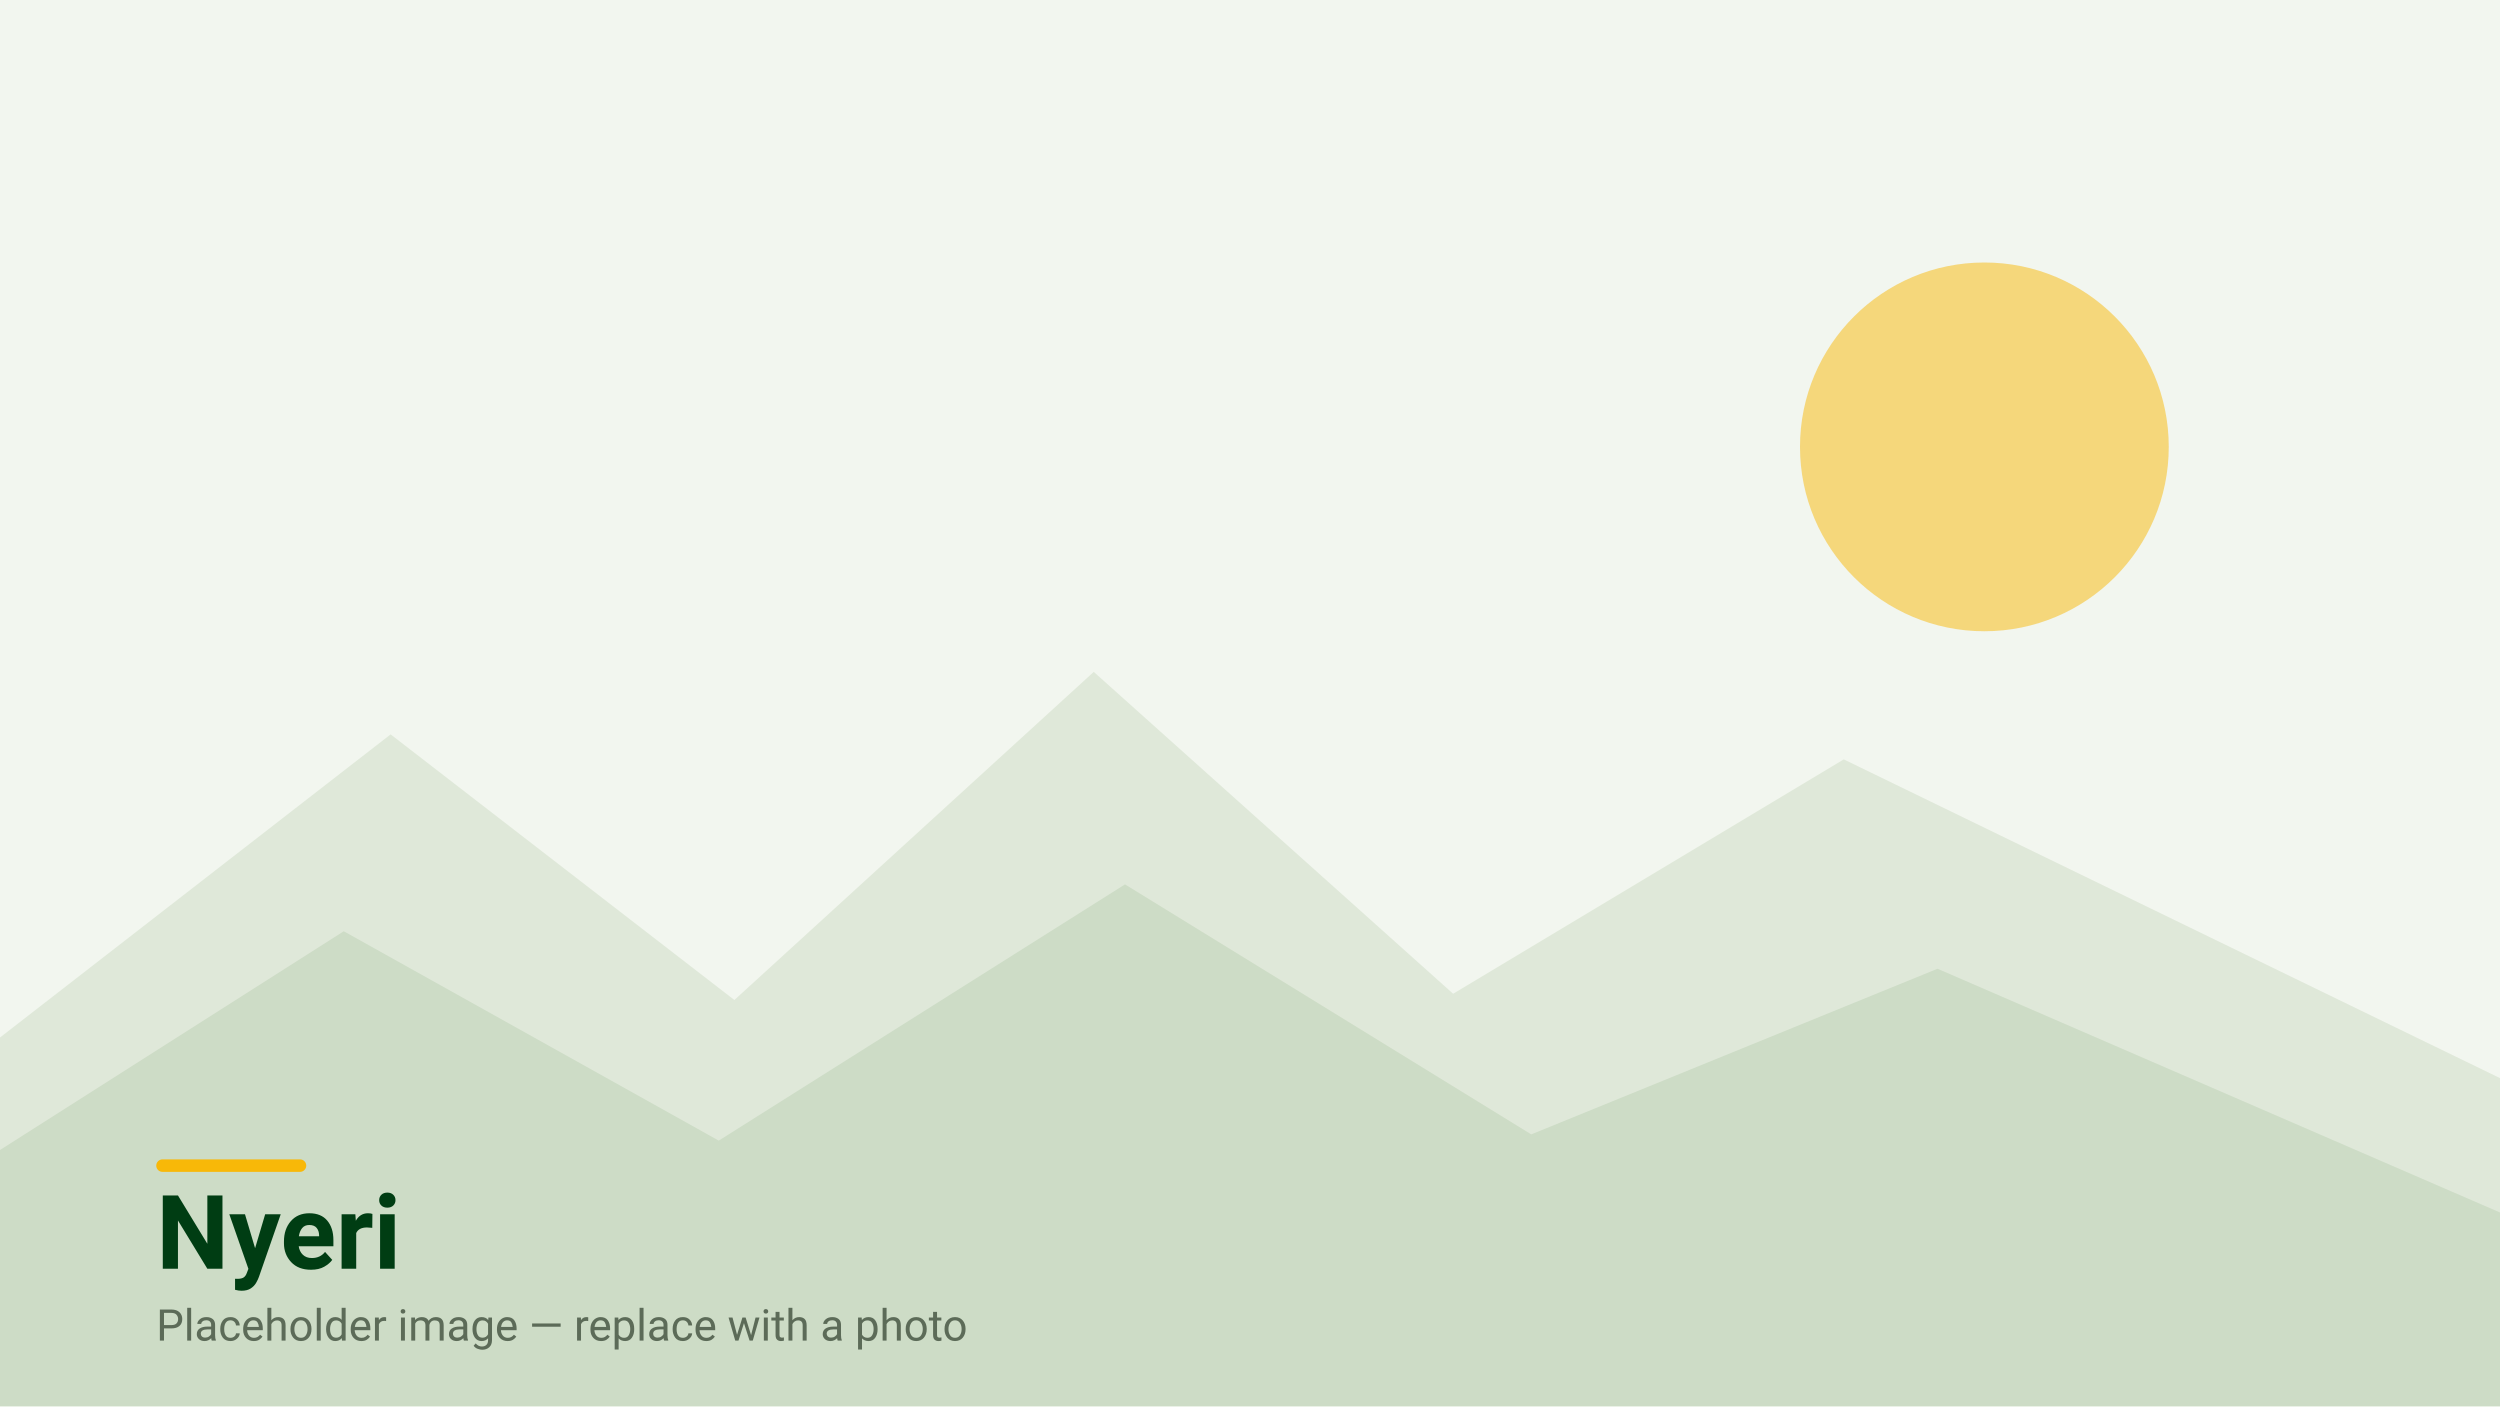
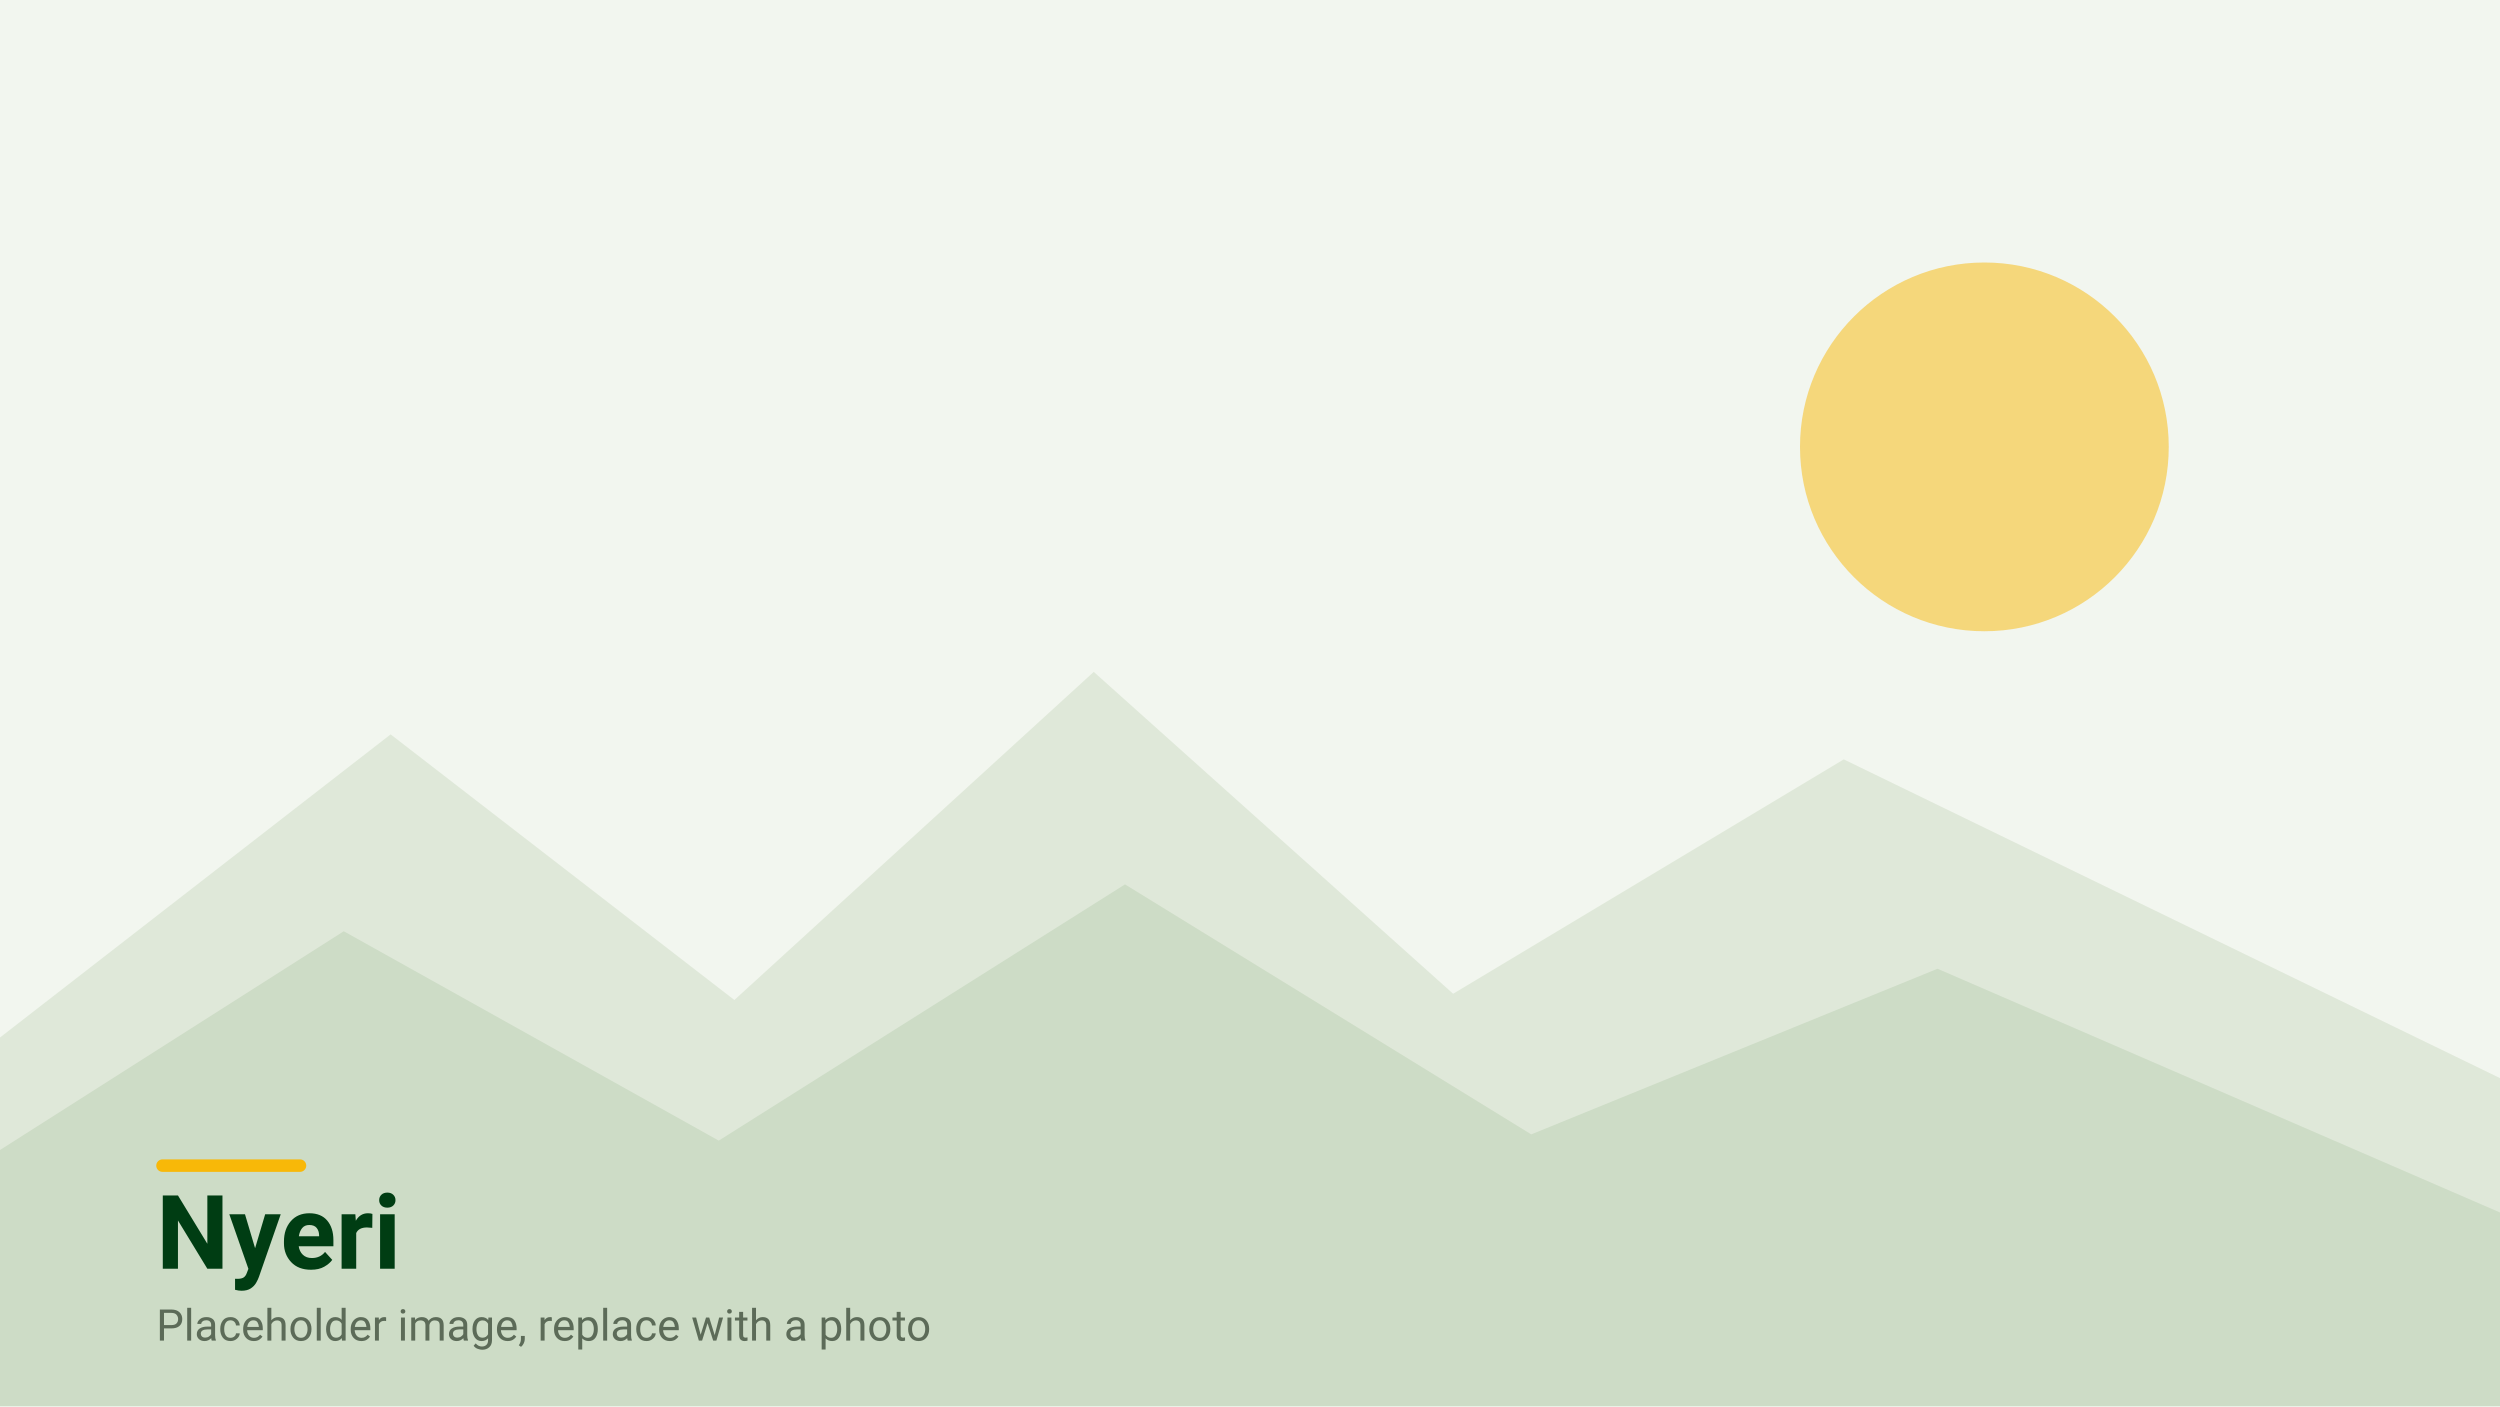
<svg xmlns="http://www.w3.org/2000/svg" viewBox="0 0 1600 900" width="1600" height="900" role="img" aria-label="Placeholder for Nyeri">
  <rect width="1600" height="900" fill="#f2f6ef" />
  <circle cx="1270" cy="286" r="118" fill="#f8b808" fill-opacity=".5" />
  <path d="M0 664 250 470 470 640 700 430 930 636 1180 486 1600 690V900H0Z" fill="#dfe8d9" />
  <path d="M0 736 220 596 460 730 720 566 980 726 1240 620 1600 776V900H0Z" fill="#cddcc6" />
  <rect x="100" y="742" width="96" height="8" rx="4" fill="#f8b808" />
  <text x="100" y="812" font-family="system-ui,-apple-system,'Segoe UI',Roboto,Arial,sans-serif" font-size="66" font-weight="700" fill="#003d13">Nyeri</text>
-   <text x="100" y="858" font-family="system-ui,-apple-system,'Segoe UI',Roboto,Arial,sans-serif" font-size="28" fill="#5c6b58">Placeholder image — replace with a photo</text>
+   <text x="100" y="858" font-family="system-ui,-apple-system,'Segoe UI',Roboto,Arial,sans-serif" font-size="28" fill="#5c6b58">Placeholder image, replace with a photo</text>
</svg>
